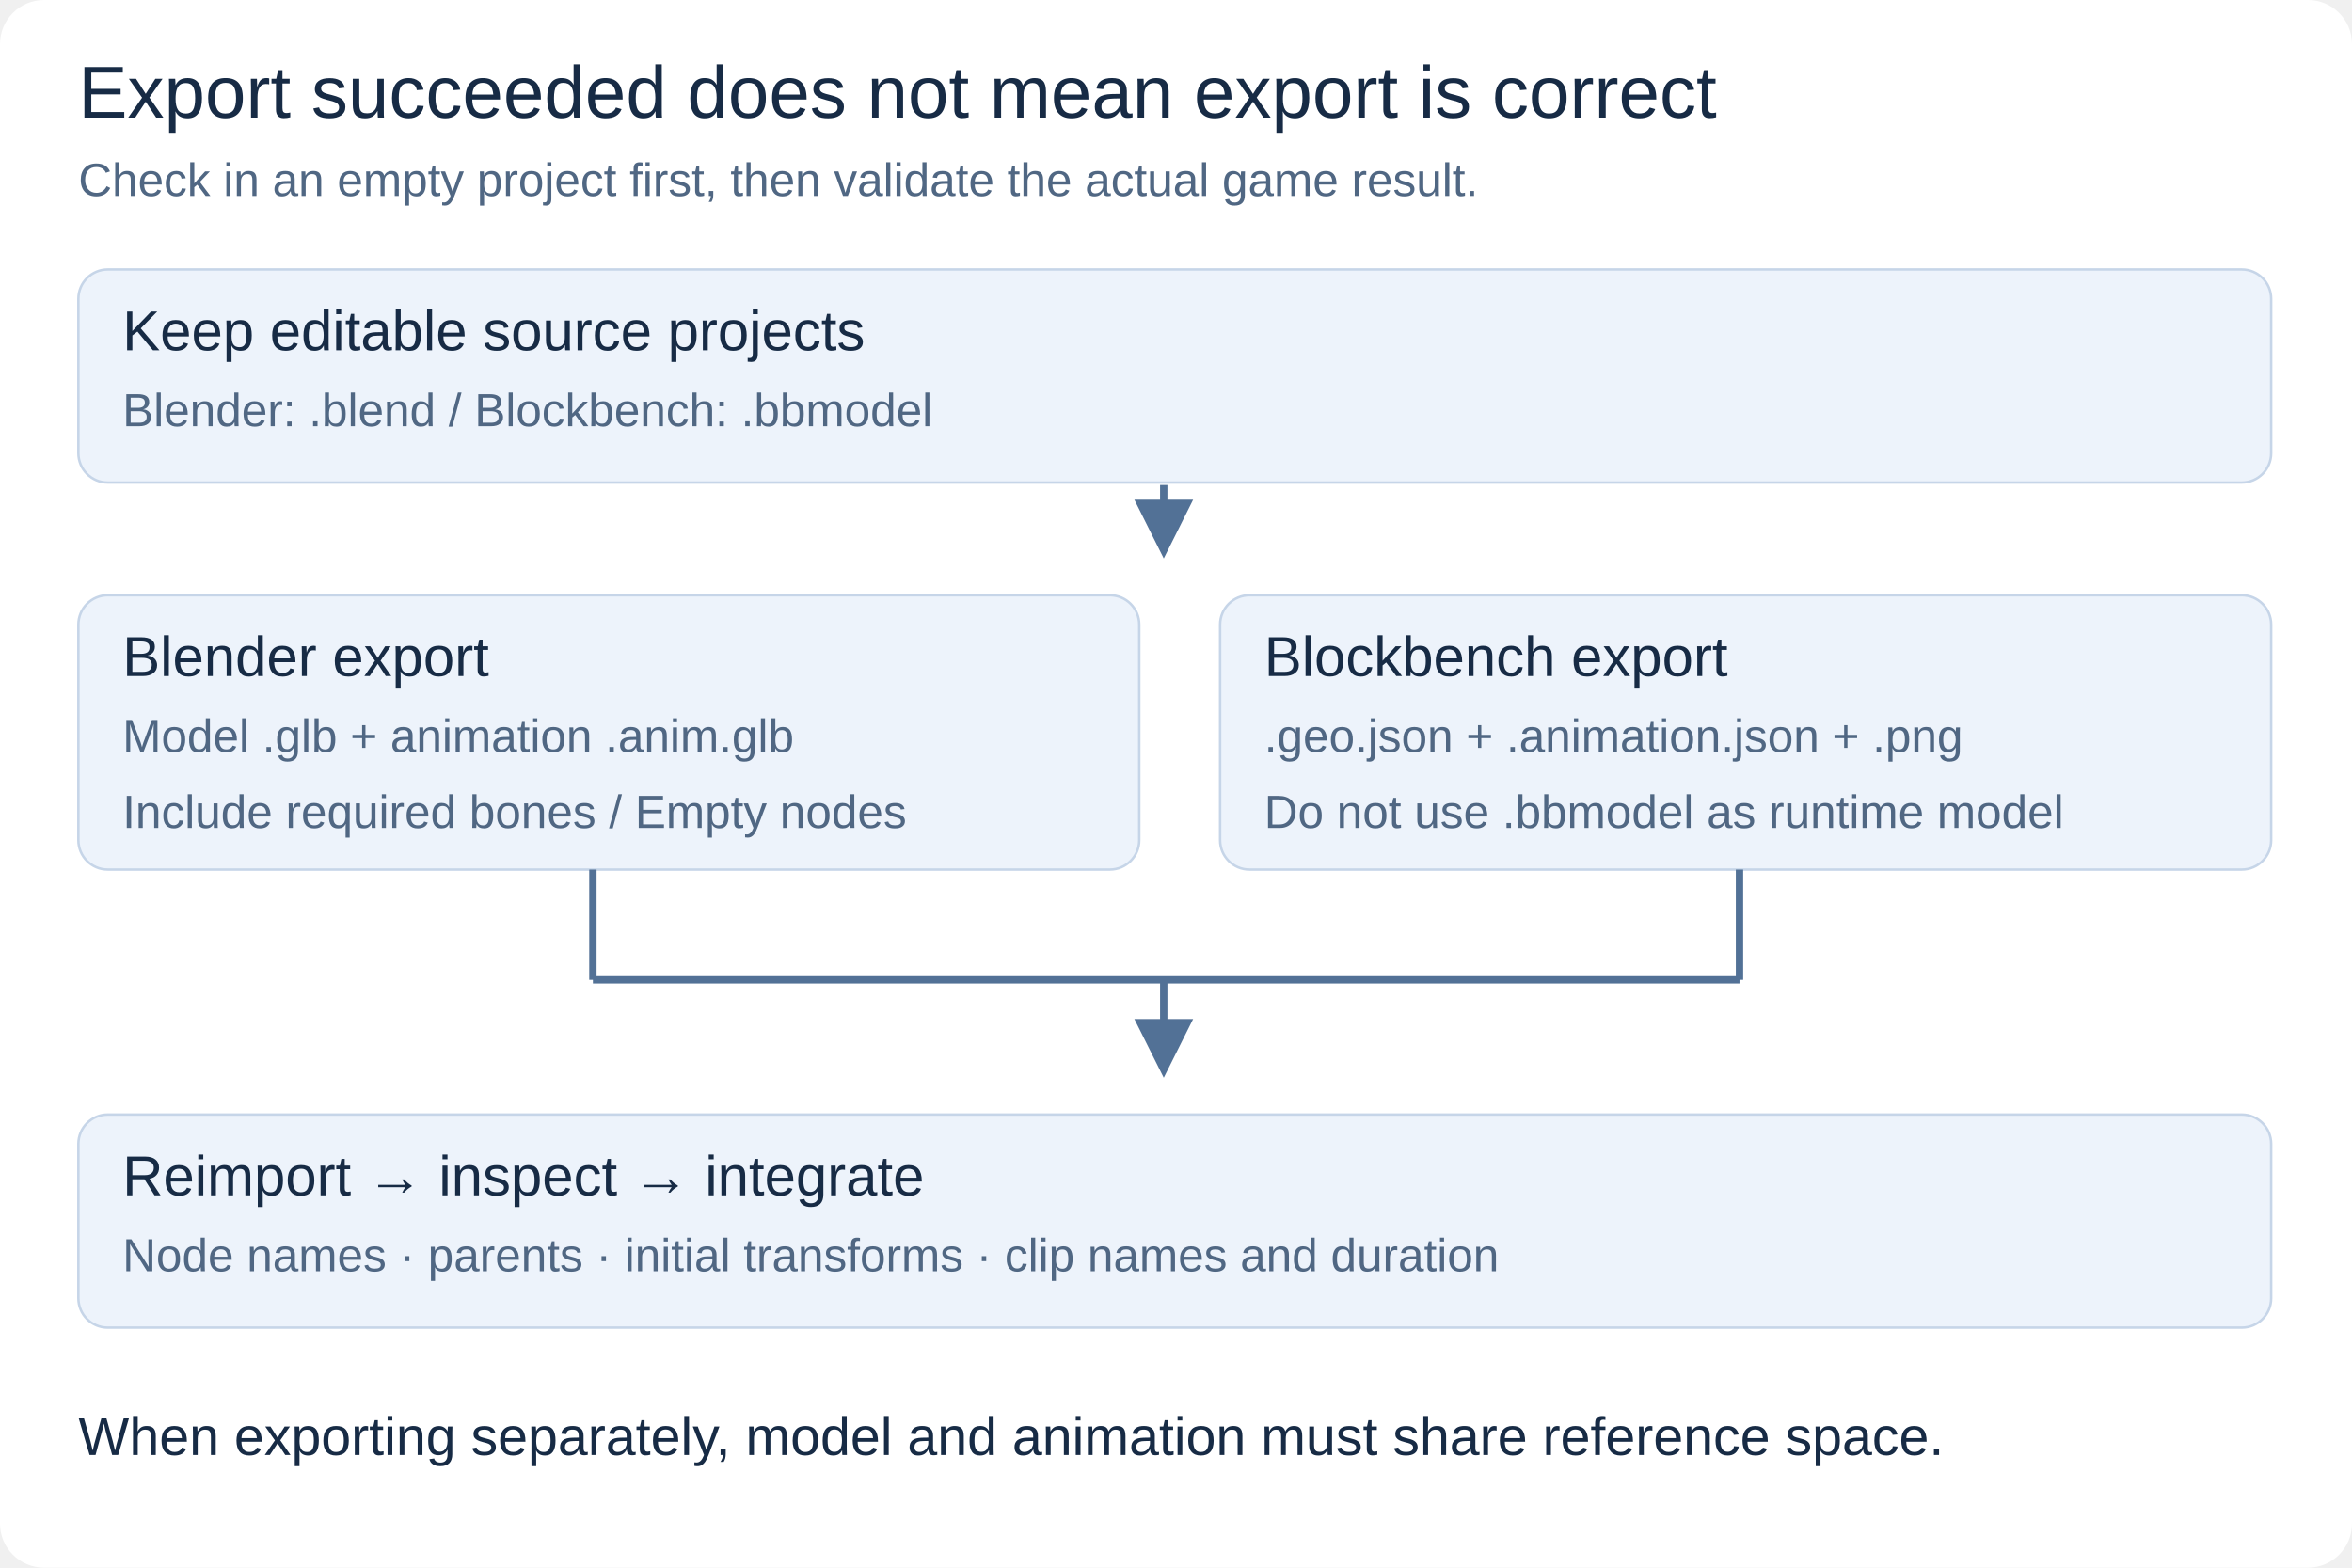
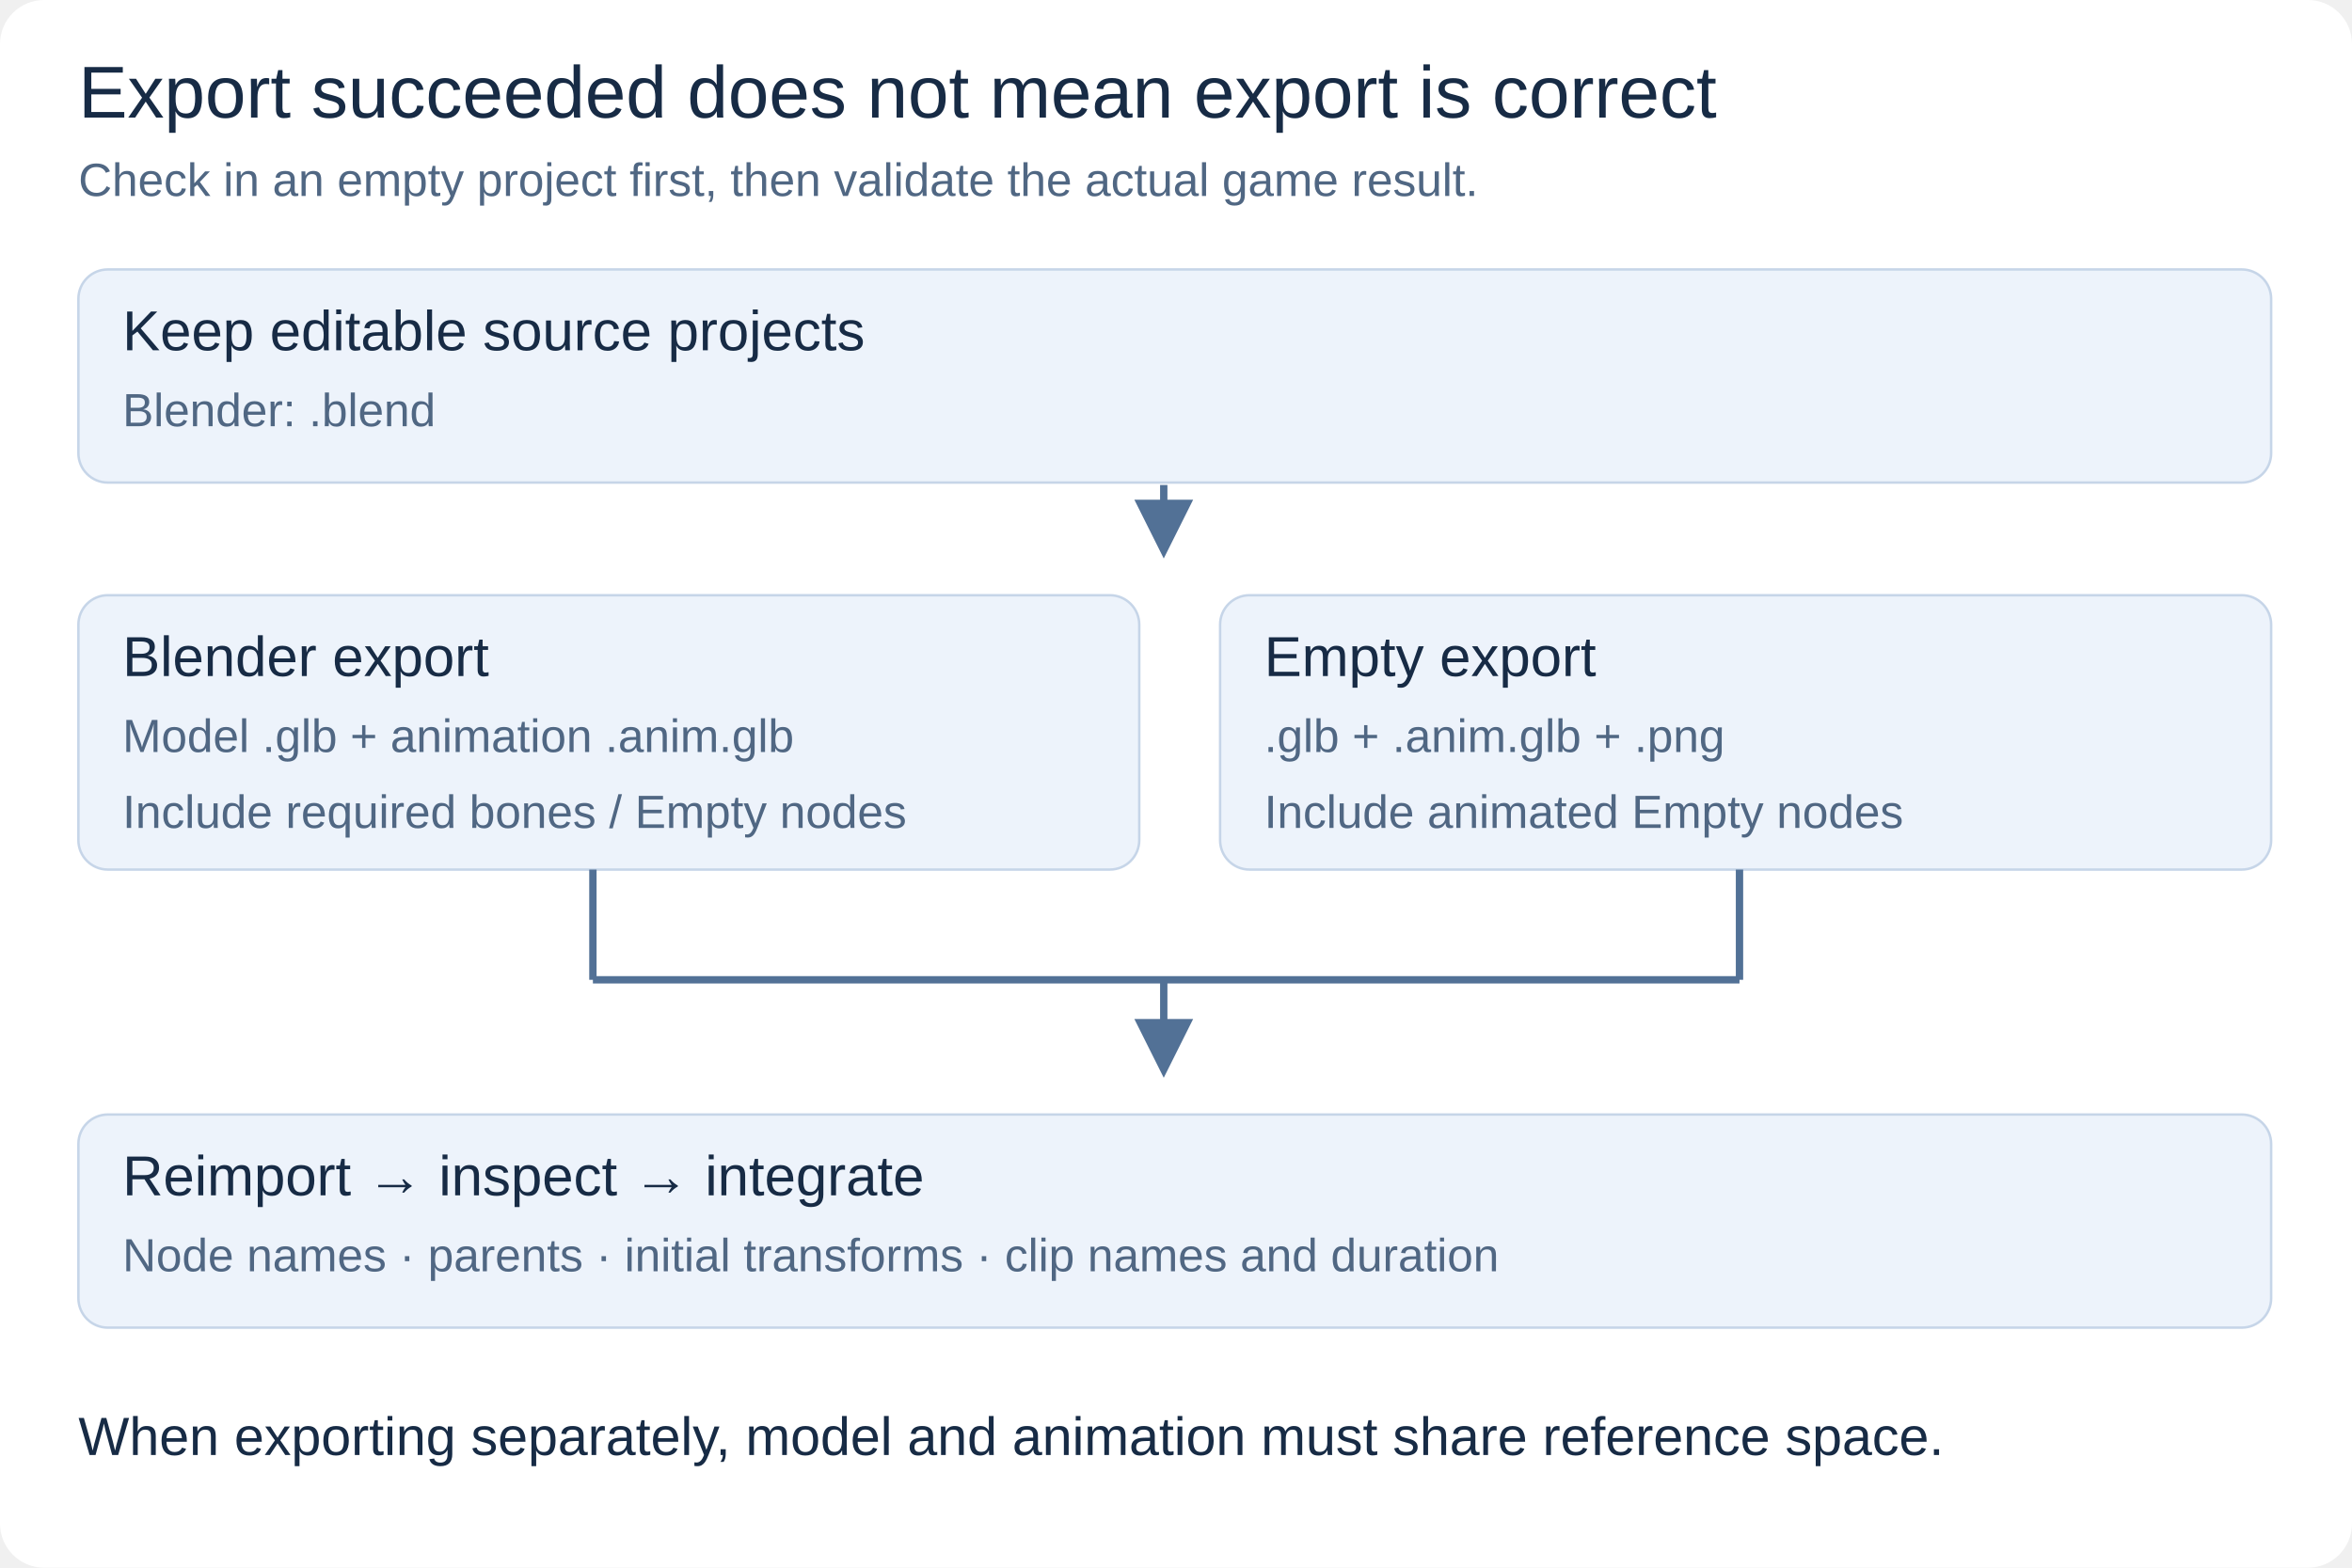
<svg xmlns="http://www.w3.org/2000/svg" viewBox="0 0 960 640" role="img" aria-labelledby="title desc">
  <defs>
    <marker id="arrow" markerWidth="8" markerHeight="8" refX="7" refY="4" orient="auto">
      <path d="M0 0 L8 4 L0 8" fill="#527196" />
    </marker>
  </defs>
  <style>text{font-family:Arial,'Microsoft YaHei',sans-serif;fill:#172b45}.muted{fill:#506783}.accent{fill:#145cac}.good{fill:#17643d}.bad{fill:#a83232}</style>
  <rect width="960" height="640" rx="18" fill="#fff" />
  <text x="32" y="48" class="text" font-size="30">Export succeeded does not mean export is correct</text>
  <text x="32" y="80" class="muted" font-size="19">Check in an empty project first, then validate the actual game result.</text>
  <rect x="32" y="110" width="895" height="87" rx="12" fill="#edf3fb" stroke="#c6d5e8" />
  <text x="50" y="143" class="text" font-size="23">Keep editable source projects</text>
-   <text x="50" y="174" class="muted" font-size="19">Blender: .blend    /    Blockbench: .bbmodel</text>
+   <text x="50" y="174" class="muted" font-size="19">Blender: .blend</text>
  <path d="M475 198 L475 225" fill="none" stroke="#527196" stroke-width="3" marker-end="url(#arrow)" />
  <rect x="32" y="243" width="433" height="112" rx="12" fill="#edf3fb" stroke="#c6d5e8" />
  <text x="50" y="276" class="text" font-size="23">Blender export</text>
  <text x="50" y="307" class="muted" font-size="19">Model .glb + animation .anim.glb</text>
  <rect x="498" y="243" width="429" height="112" rx="12" fill="#edf3fb" stroke="#c6d5e8" />
-   <text x="516" y="276" class="text" font-size="23">Blockbench export</text>
-   <text x="516" y="307" class="muted" font-size="19">.geo.json + .animation.json + .png</text>
+   <text x="516" y="276" class="text" font-size="23">Empty export</text>
+   <text x="516" y="307" class="muted" font-size="19">.glb + .anim.glb + .png</text>
  <text x="50" y="338" class="muted" font-size="19">Include required bones / Empty nodes</text>
-   <text x="516" y="338" class="muted" font-size="19">Do not use .bbmodel as runtime model</text>
+   <text x="516" y="338" class="muted" font-size="19">Include animated Empty nodes</text>
  <path d="M242 355 L242 400" fill="none" stroke="#527196" stroke-width="3" />
  <path d="M710 355 L710 400" fill="none" stroke="#527196" stroke-width="3" />
  <path d="M242 400 L710 400" fill="none" stroke="#527196" stroke-width="3" />
  <path d="M475 400 L475 437" fill="none" stroke="#527196" stroke-width="3" marker-end="url(#arrow)" />
  <rect x="32" y="455" width="895" height="87" rx="12" fill="#edf3fb" stroke="#c6d5e8" />
  <text x="50" y="488" class="text" font-size="23">Reimport → inspect → integrate</text>
  <text x="50" y="519" class="muted" font-size="19">Node names · parents · initial transforms · clip names and duration</text>
  <text x="32" y="594" class="text" font-size="22">When exporting separately, model and animation must share reference space.</text>
</svg>
